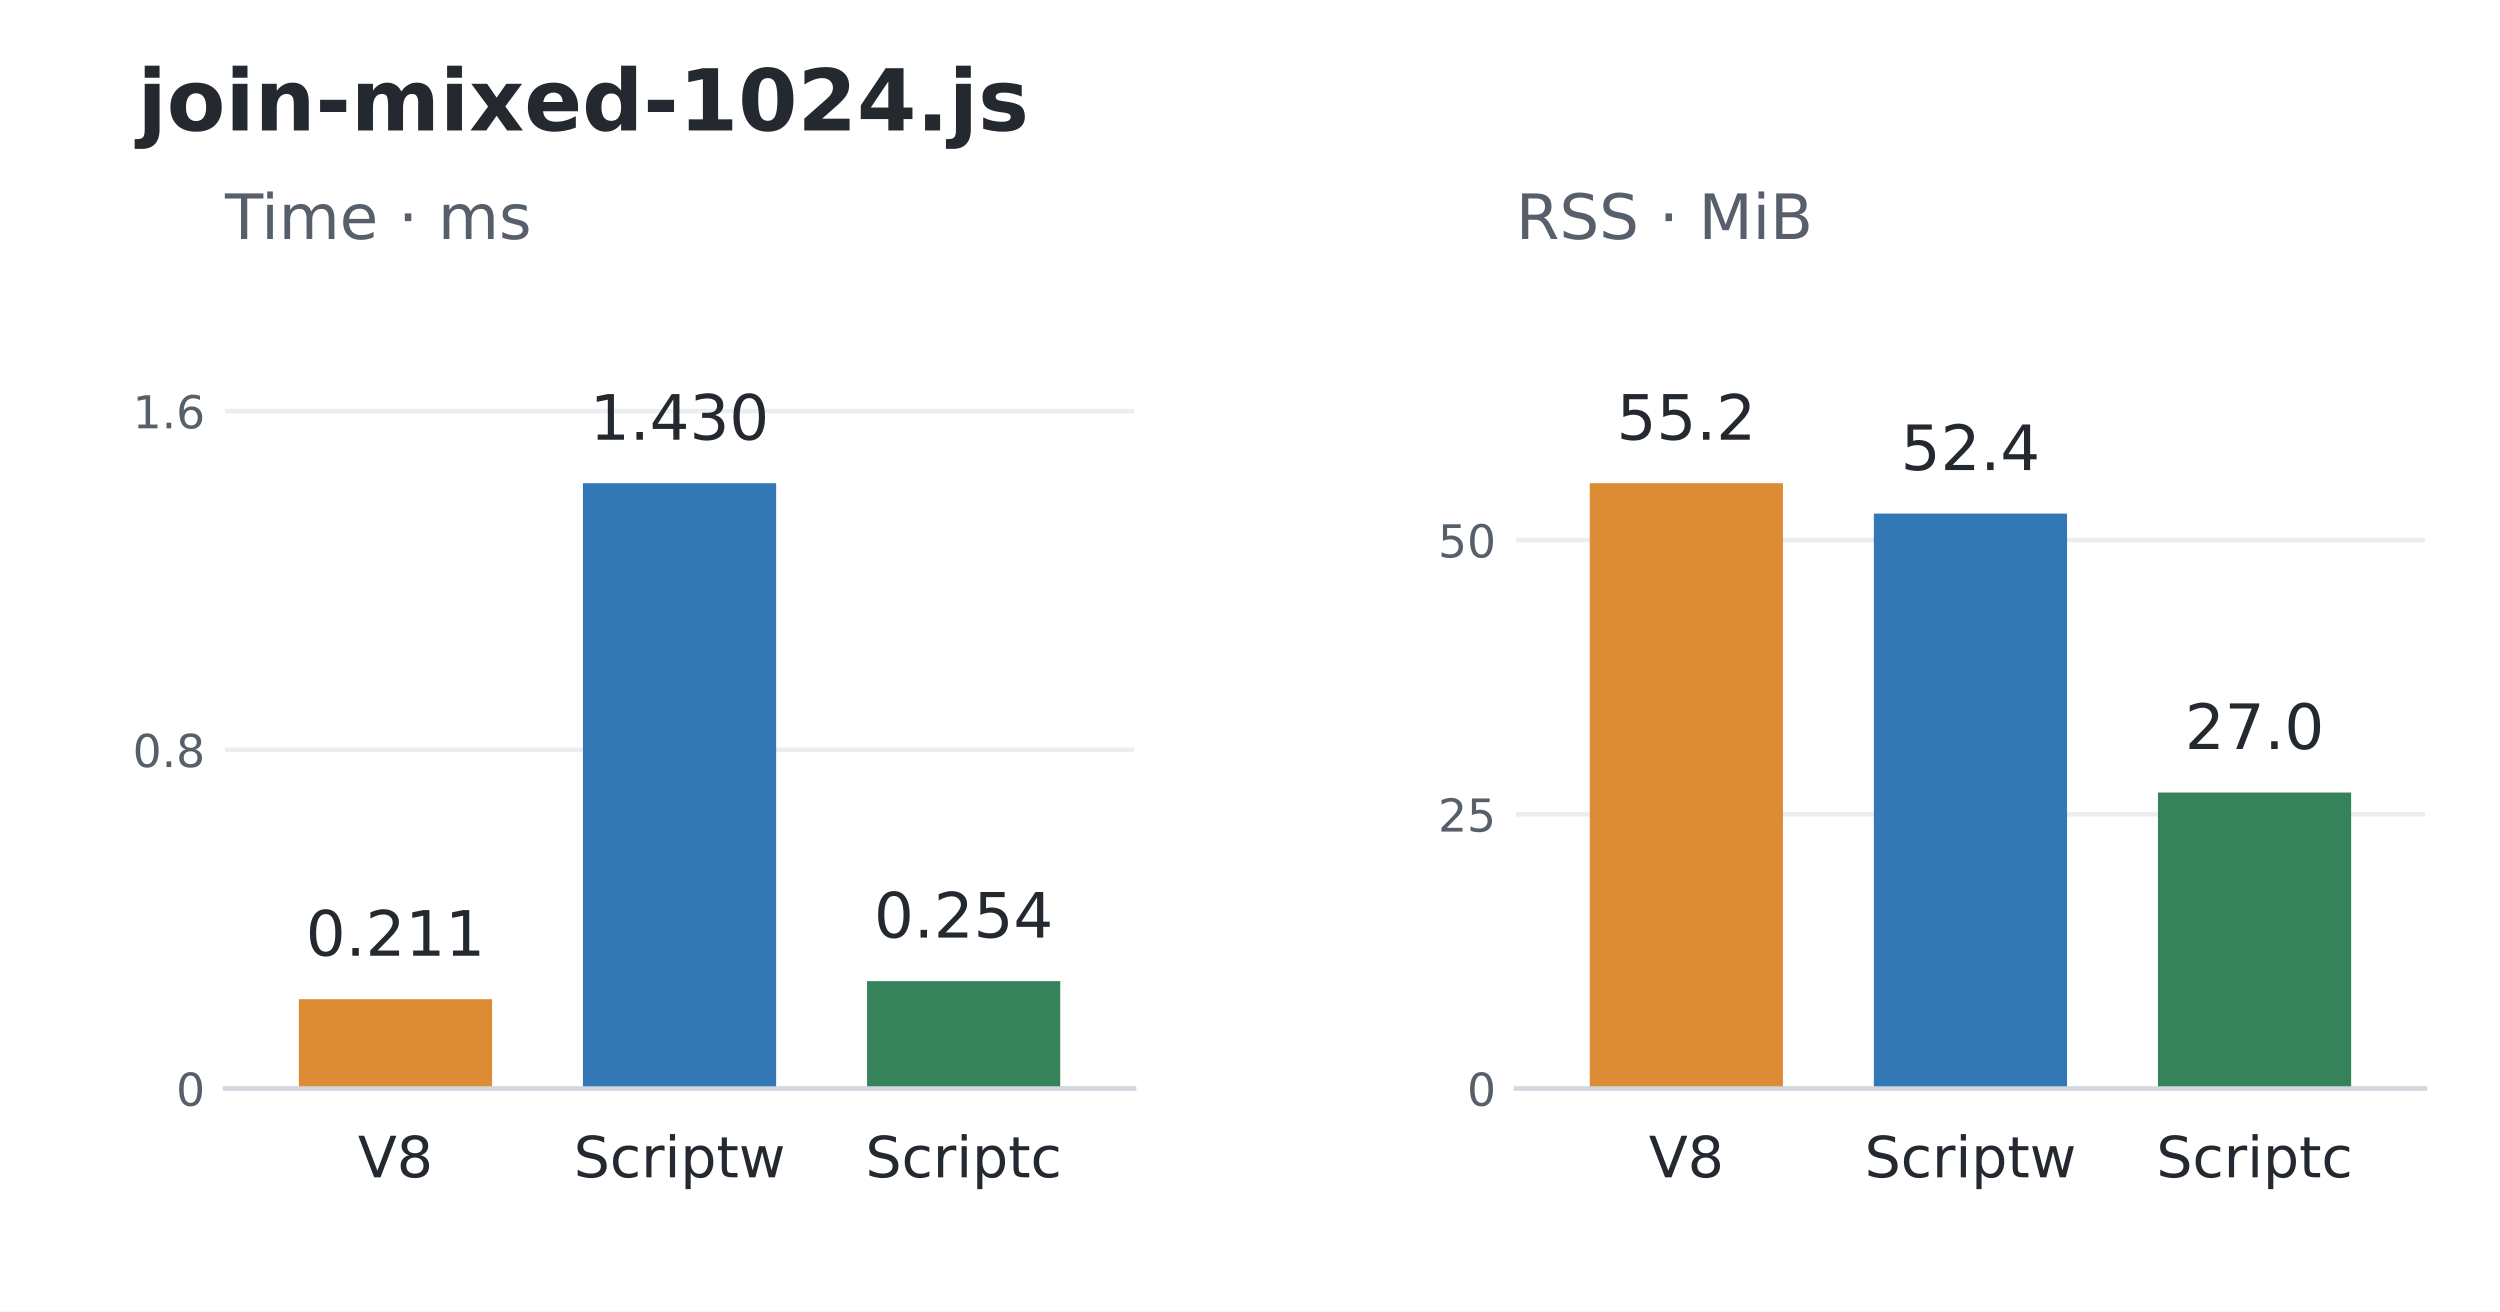
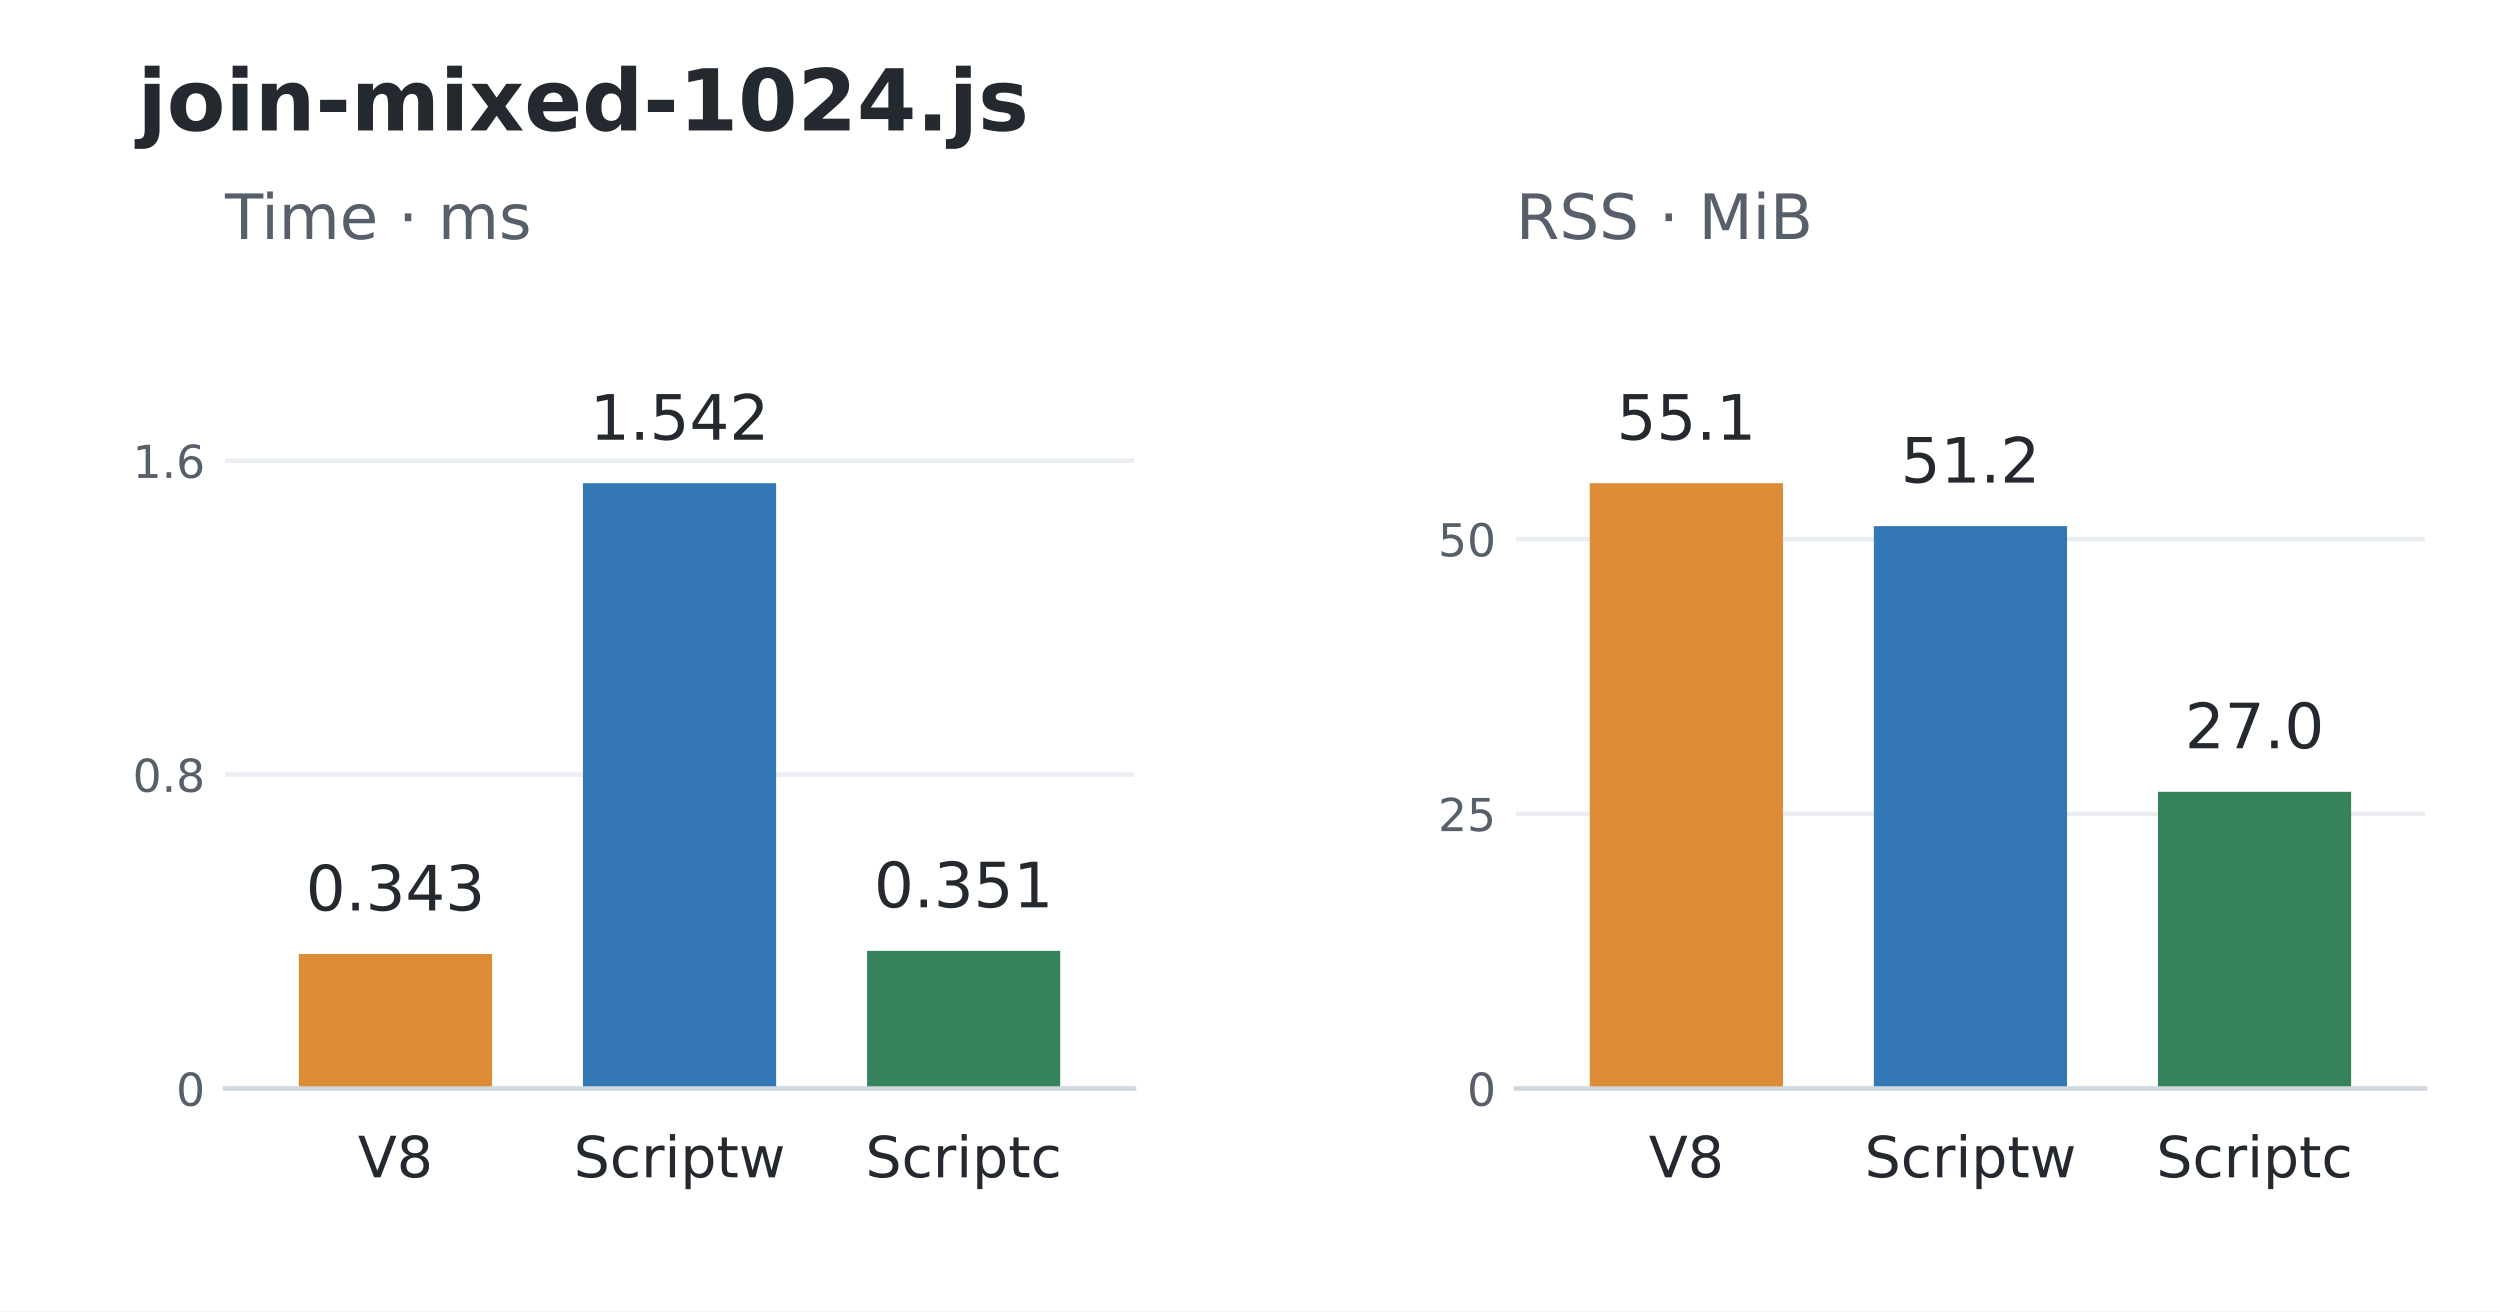
<svg xmlns="http://www.w3.org/2000/svg" width="439.2pt" height="230.4pt" viewBox="0 0 439.2 230.4" version="1.1">
  <defs>
    <style type="text/css">*{stroke-linejoin: round; stroke-linecap: butt}</style>
  </defs>
  <g id="figure_1">
    <g id="patch_1">
      <path d="M 0 230.4 L 439.2 230.4 L 439.2 0 L 0 0 z " style="fill: #ffffff" />
    </g>
    <g id="axes_1">
      <g id="patch_2">
        <path d="M 39.528 191.232 L 199.237 191.232 L 199.237 52.992 L 39.528 52.992 z " style="fill: #ffffff" />
      </g>
      <g id="matplotlib.axis_1">
        <g id="xtick_1">
          <g id="line2d_1" />
          <g id="text_1">
            <text style="font-size: 10px; font-family: 'DejaVu Sans'; text-anchor: middle; fill: #24292f" x="69.473" y="206.83" transform="rotate(-0 69.47346 206.8297)">V8</text>
          </g>
        </g>
        <g id="xtick_2">
          <g id="line2d_2" />
          <g id="text_2">
            <text style="font-size: 10px; font-family: 'DejaVu Sans'; text-anchor: middle; fill: #24292f" x="119.383" y="206.83" transform="rotate(-0 119.3825 206.8304)">Scriptw</text>
          </g>
        </g>
        <g id="xtick_3">
          <g id="line2d_3" />
          <g id="text_3">
            <text style="font-size: 10px; font-family: 'DejaVu Sans'; text-anchor: middle; fill: #24292f" x="169.292" y="206.83" transform="rotate(-0 169.2916 206.8304)">Scriptc</text>
          </g>
        </g>
      </g>
      <g id="matplotlib.axis_2">
        <g id="ytick_1">
          <g id="line2d_4">
            <path d="M 39.528 191.232 L 199.237 191.232 " clip-path="url(#p648741f3fb)" style="fill: none; stroke: #eaeef2; stroke-width: 0.8; stroke-linecap: square" />
          </g>
          <g id="line2d_5" />
          <g id="text_4">
            <text style="font-size: 8px; font-family: 'DejaVu Sans'; text-anchor: end; fill: #57606a" x="36.028" y="194.271" transform="rotate(-0 36.028 194.2711)">0</text>
          </g>
        </g>
        <g id="ytick_2">
          <g id="line2d_6">
-             <path d="M 39.528 131.723 L 199.237 131.723 " clip-path="url(#p648741f3fb)" style="fill: none; stroke: #eaeef2; stroke-width: 0.8; stroke-linecap: square" />
+             <path d="M 39.528 136.078 L 199.237 136.078 " clip-path="url(#p648741f3fb)" style="fill: none; stroke: #eaeef2; stroke-width: 0.8; stroke-linecap: square" />
          </g>
          <g id="line2d_7" />
          <g id="text_5">
-             <text style="font-size: 8px; font-family: 'DejaVu Sans'; text-anchor: end; fill: #57606a" x="36.028" y="134.762" transform="rotate(-0 36.028 134.7619)">0.8</text>
+             <text style="font-size: 8px; font-family: 'DejaVu Sans'; text-anchor: end; fill: #57606a" x="36.028" y="139.117" transform="rotate(-0 36.028 139.1166)">0.8</text>
          </g>
        </g>
        <g id="ytick_3">
          <g id="line2d_8">
-             <path d="M 39.528 72.214 L 199.237 72.214 " clip-path="url(#p648741f3fb)" style="fill: none; stroke: #eaeef2; stroke-width: 0.8; stroke-linecap: square" />
+             <path d="M 39.528 80.923 L 199.237 80.923 " clip-path="url(#p648741f3fb)" style="fill: none; stroke: #eaeef2; stroke-width: 0.8; stroke-linecap: square" />
          </g>
          <g id="line2d_9" />
          <g id="text_6">
-             <text style="font-size: 8px; font-family: 'DejaVu Sans'; text-anchor: end; fill: #57606a" x="36.028" y="75.253" transform="rotate(-0 36.028 75.25264)">1.6</text>
+             <text style="font-size: 8px; font-family: 'DejaVu Sans'; text-anchor: end; fill: #57606a" x="36.028" y="83.962" transform="rotate(-0 36.028 83.96217)">1.6</text>
          </g>
        </g>
      </g>
      <g id="patch_3">
-         <path d="M 52.504 191.232 L 86.443 191.232 L 86.443 175.542 L 52.504 175.542 z " clip-path="url(#p648741f3fb)" style="fill: #de8b36" />
+         <path d="M 52.504 191.232 L 86.443 191.232 L 86.443 167.597 L 52.504 167.597 z " clip-path="url(#p648741f3fb)" style="fill: #de8b36" />
      </g>
      <g id="patch_4">
        <path d="M 102.413 191.232 L 136.352 191.232 L 136.352 84.894 L 102.413 84.894 z " clip-path="url(#p648741f3fb)" style="fill: #3378b5" />
      </g>
      <g id="patch_5">
-         <path d="M 152.323 191.232 L 186.261 191.232 L 186.261 172.36 L 152.323 172.36 z " clip-path="url(#p648741f3fb)" style="fill: #36835b" />
+         <path d="M 152.323 191.232 L 186.261 191.232 L 186.261 167.044 L 152.323 167.044 z " clip-path="url(#p648741f3fb)" style="fill: #36835b" />
      </g>
      <g id="patch_6">
        <path d="M 39.528 191.232 L 199.237 191.232 " style="fill: none; stroke: #d0d7de; stroke-width: 0.8; stroke-linejoin: miter; stroke-linecap: square" />
      </g>
      <g id="text_7">
-         <text style="font-size: 11px; font-family: 'DejaVu Sans'; text-anchor: middle; fill: #24292f" x="69.473" y="167.899" transform="rotate(-0 69.47346 167.8991)">0.211</text>
+         <text style="font-size: 11px; font-family: 'DejaVu Sans'; text-anchor: middle; fill: #24292f" x="69.473" y="159.955" transform="rotate(-0 69.47346 159.9547)">0.343</text>
      </g>
      <g id="text_8">
-         <text style="font-size: 11px; font-family: 'DejaVu Sans'; text-anchor: middle; fill: #24292f" x="119.383" y="77.251" transform="rotate(-0 119.3825 77.25096)">1.430</text>
+         <text style="font-size: 11px; font-family: 'DejaVu Sans'; text-anchor: middle; fill: #24292f" x="119.383" y="77.251" transform="rotate(-0 119.3825 77.25096)">1.542</text>
      </g>
      <g id="text_9">
-         <text style="font-size: 11px; font-family: 'DejaVu Sans'; text-anchor: middle; fill: #24292f" x="169.292" y="164.717" transform="rotate(-0 169.2916 164.7173)">0.254</text>
+         <text style="font-size: 11px; font-family: 'DejaVu Sans'; text-anchor: middle; fill: #24292f" x="169.292" y="159.401" transform="rotate(-0 169.2916 159.4012)">0.351</text>
      </g>
      <g id="text_10">
        <text style="font-size: 11px; font-family: 'DejaVu Sans'; text-anchor: start; fill: #57606a" x="39.528" y="41.992" transform="rotate(-0 39.528 41.992)">Time · ms</text>
      </g>
    </g>
    <g id="axes_2">
      <g id="patch_7">
        <path d="M 266.315 191.232 L 426.024 191.232 L 426.024 52.992 L 266.315 52.992 z " style="fill: #ffffff" />
      </g>
      <g id="matplotlib.axis_3">
        <g id="xtick_4">
          <g id="line2d_10" />
          <g id="text_11">
            <text style="font-size: 10px; font-family: 'DejaVu Sans'; text-anchor: middle; fill: #24292f" x="296.26" y="206.83" transform="rotate(-0 296.2604 206.8297)">V8</text>
          </g>
        </g>
        <g id="xtick_5">
          <g id="line2d_11" />
          <g id="text_12">
            <text style="font-size: 10px; font-family: 'DejaVu Sans'; text-anchor: middle; fill: #24292f" x="346.169" y="206.83" transform="rotate(-0 346.1695 206.8304)">Scriptw</text>
          </g>
        </g>
        <g id="xtick_6">
          <g id="line2d_12" />
          <g id="text_13">
            <text style="font-size: 10px; font-family: 'DejaVu Sans'; text-anchor: middle; fill: #24292f" x="396.079" y="206.83" transform="rotate(-0 396.0785 206.8304)">Scriptc</text>
          </g>
        </g>
      </g>
      <g id="matplotlib.axis_4">
        <g id="ytick_4">
          <g id="line2d_13">
            <path d="M 266.315 191.232 L 426.024 191.232 " clip-path="url(#pf3a1462166)" style="fill: none; stroke: #eaeef2; stroke-width: 0.8; stroke-linecap: square" />
          </g>
          <g id="line2d_14" />
          <g id="text_14">
            <text style="font-size: 8px; font-family: 'DejaVu Sans'; text-anchor: end; fill: #57606a" x="262.815" y="194.271" transform="rotate(-0 262.8149 194.2711)">0</text>
          </g>
        </g>
        <g id="ytick_5">
          <g id="line2d_15">
-             <path d="M 266.315 143.062 L 426.024 143.062 " clip-path="url(#pf3a1462166)" style="fill: none; stroke: #eaeef2; stroke-width: 0.8; stroke-linecap: square" />
+             <path d="M 266.315 142.968 L 426.024 142.968 " clip-path="url(#pf3a1462166)" style="fill: none; stroke: #eaeef2; stroke-width: 0.8; stroke-linecap: square" />
          </g>
          <g id="line2d_16" />
          <g id="text_15">
-             <text style="font-size: 8px; font-family: 'DejaVu Sans'; text-anchor: end; fill: #57606a" x="262.815" y="146.101" transform="rotate(-0 262.8149 146.1013)">25</text>
+             <text style="font-size: 8px; font-family: 'DejaVu Sans'; text-anchor: end; fill: #57606a" x="262.815" y="146.007" transform="rotate(-0 262.8149 146.0074)">25</text>
          </g>
        </g>
        <g id="ytick_6">
          <g id="line2d_17">
-             <path d="M 266.315 94.893 L 426.024 94.893 " clip-path="url(#pf3a1462166)" style="fill: none; stroke: #eaeef2; stroke-width: 0.8; stroke-linecap: square" />
+             <path d="M 266.315 94.705 L 426.024 94.705 " clip-path="url(#pf3a1462166)" style="fill: none; stroke: #eaeef2; stroke-width: 0.8; stroke-linecap: square" />
          </g>
          <g id="line2d_18" />
          <g id="text_16">
-             <text style="font-size: 8px; font-family: 'DejaVu Sans'; text-anchor: end; fill: #57606a" x="262.815" y="97.932" transform="rotate(-0 262.8149 97.93158)">50</text>
+             <text style="font-size: 8px; font-family: 'DejaVu Sans'; text-anchor: end; fill: #57606a" x="262.815" y="97.744" transform="rotate(-0 262.8149 97.7437)">50</text>
          </g>
        </g>
      </g>
      <g id="patch_8">
        <path d="M 279.291 191.232 L 313.229 191.232 L 313.229 84.894 L 279.291 84.894 z " clip-path="url(#pf3a1462166)" style="fill: #de8b36" />
      </g>
      <g id="patch_9">
-         <path d="M 329.2 191.232 L 363.139 191.232 L 363.139 90.23 L 329.2 90.23 z " clip-path="url(#pf3a1462166)" style="fill: #3378b5" />
+         <path d="M 329.2 191.232 L 363.139 191.232 L 363.139 92.431 L 329.2 92.431 z " clip-path="url(#pf3a1462166)" style="fill: #3378b5" />
      </g>
      <g id="patch_10">
-         <path d="M 379.109 191.232 L 413.048 191.232 L 413.048 139.227 L 379.109 139.227 z " clip-path="url(#pf3a1462166)" style="fill: #36835b" />
+         <path d="M 379.109 191.232 L 413.048 191.232 L 413.048 139.1 L 379.109 139.1 z " clip-path="url(#pf3a1462166)" style="fill: #36835b" />
      </g>
      <g id="patch_11">
        <path d="M 266.315 191.232 L 426.024 191.232 " style="fill: none; stroke: #d0d7de; stroke-width: 0.8; stroke-linejoin: miter; stroke-linecap: square" />
      </g>
      <g id="text_17">
-         <text style="font-size: 11px; font-family: 'DejaVu Sans'; text-anchor: middle; fill: #24292f" x="296.26" y="77.251" transform="rotate(-0 296.2604 77.25096)">55.2</text>
+         <text style="font-size: 11px; font-family: 'DejaVu Sans'; text-anchor: middle; fill: #24292f" x="296.26" y="77.251" transform="rotate(-0 296.2604 77.25096)">55.1</text>
      </g>
      <g id="text_18">
-         <text style="font-size: 11px; font-family: 'DejaVu Sans'; text-anchor: middle; fill: #24292f" x="346.169" y="82.587" transform="rotate(-0 346.1695 82.58726)">52.4</text>
+         <text style="font-size: 11px; font-family: 'DejaVu Sans'; text-anchor: middle; fill: #24292f" x="346.169" y="84.788" transform="rotate(-0 346.1695 84.78839)">51.2</text>
      </g>
      <g id="text_19">
-         <text style="font-size: 11px; font-family: 'DejaVu Sans'; text-anchor: middle; fill: #24292f" x="396.079" y="131.585" transform="rotate(-0 396.0785 131.5849)">27.0</text>
+         <text style="font-size: 11px; font-family: 'DejaVu Sans'; text-anchor: middle; fill: #24292f" x="396.079" y="131.457" transform="rotate(-0 396.0785 131.4571)">27.0</text>
      </g>
      <g id="text_20">
        <text style="font-size: 11px; font-family: 'DejaVu Sans'; text-anchor: start; fill: #57606a" x="266.315" y="41.992" transform="rotate(-0 266.3149 41.992)">RSS · MiB</text>
      </g>
    </g>
    <g id="text_21">
      <text style="font-weight: 700; font-size: 15px; font-family: 'DejaVu Sans'; text-anchor: start; fill: #24292f" x="24.156" y="22.918" transform="rotate(-0 24.156 22.91766)">join-mixed-1024.js</text>
    </g>
  </g>
  <defs>
    <clipPath id="p648741f3fb">
      <rect x="39.528" y="52.992" width="159.709" height="138.24" />
    </clipPath>
    <clipPath id="pf3a1462166">
      <rect x="266.315" y="52.992" width="159.709" height="138.24" />
    </clipPath>
  </defs>
</svg>
